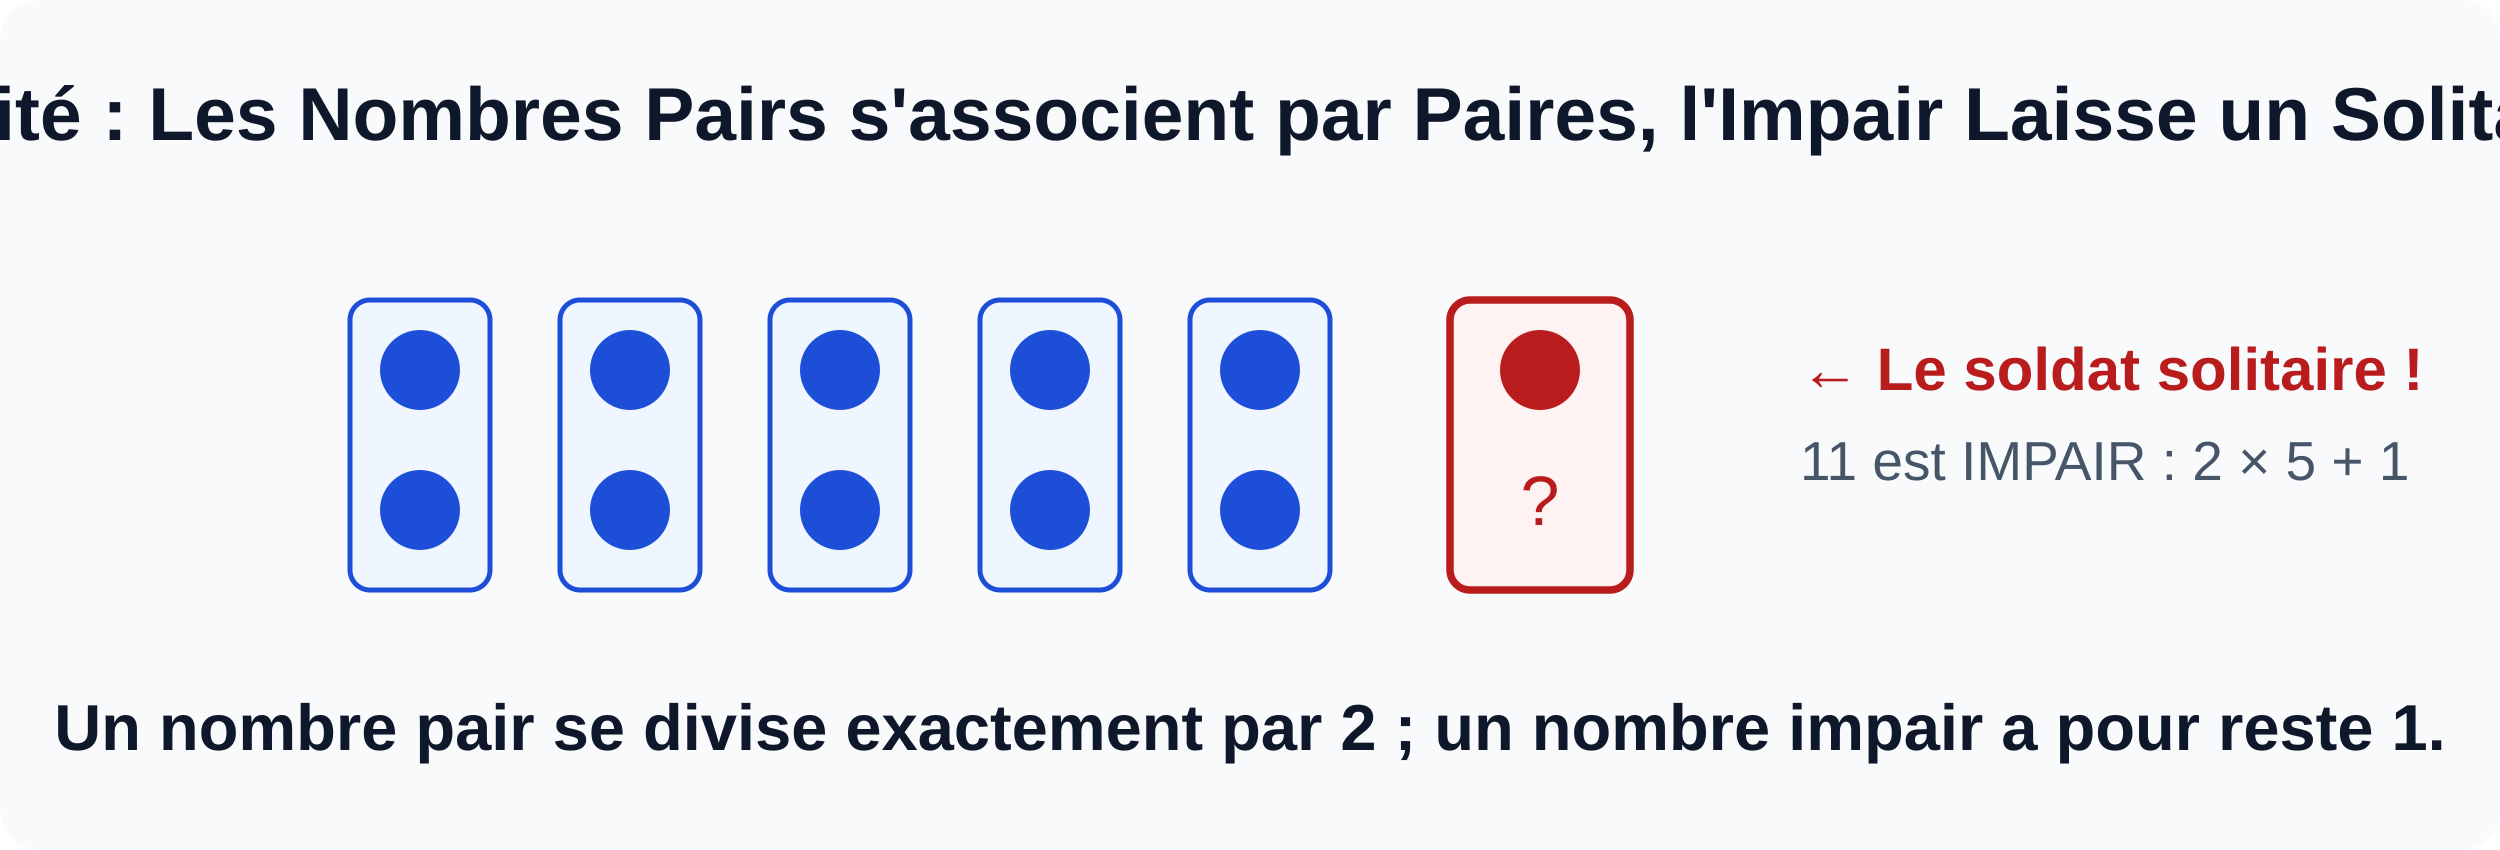
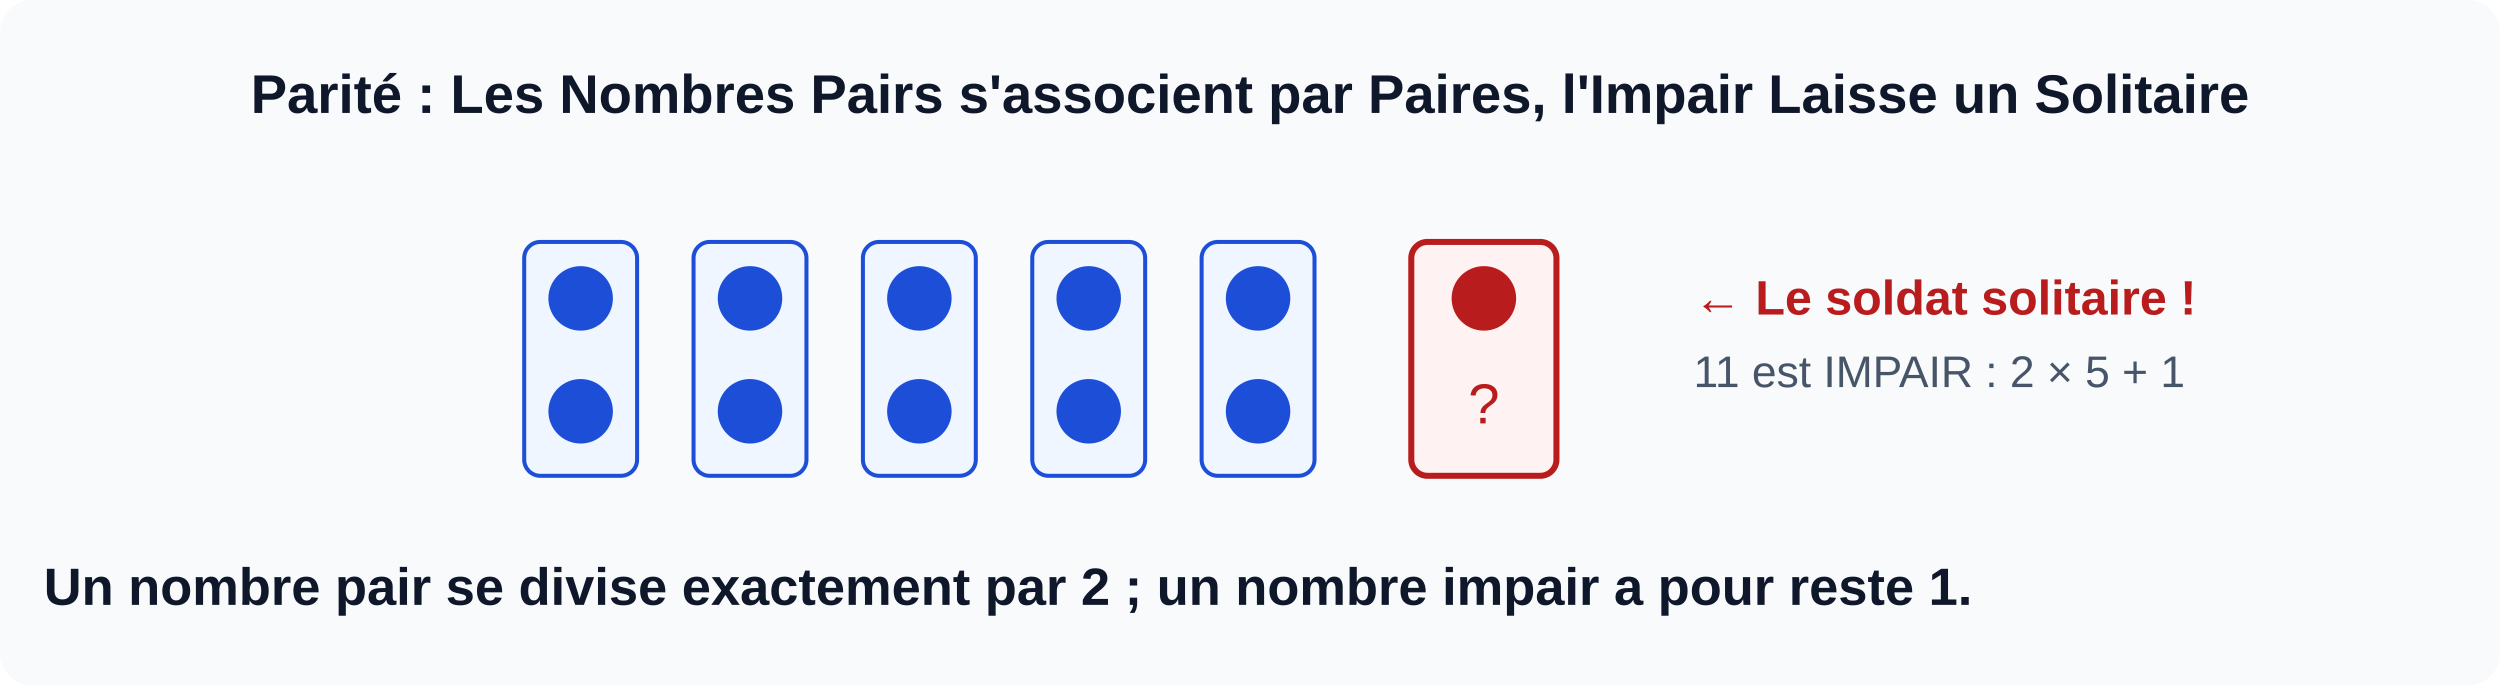
- <svg xmlns="http://www.w3.org/2000/svg" viewBox="0 0 500 170" width="100%" height="100%">
-   <rect width="500" height="170" fill="#f8fafc" rx="8" />
-   <text x="250" y="28" text-anchor="middle" font-family="Liberation Sans" font-size="15" font-weight="bold" fill="#0f172a">Parité : Les Nombres Pairs s'associent par Paires, l'Impair Laisse un Solitaire</text>
-   <g transform="translate(70, 50)">
+ <svg xmlns="http://www.w3.org/2000/svg" viewBox="0 0 620 170" width="100%" height="100%">
+   <rect width="620" height="170" fill="#f8fafc" rx="8" />
+   <text x="310" y="28" text-anchor="middle" font-family="Liberation Sans" font-size="13.5" font-weight="bold" fill="#0f172a">Parité : Les Nombres Pairs s'associent par Paires, l'Impair Laisse un Solitaire</text>
+   <g transform="translate(130, 50)">
    <rect x="0" y="10" width="28" height="58" fill="#eff6ff" stroke="#1d4ed8" stroke-width="1" rx="4" />
    <circle cx="14" cy="24" r="8" fill="#1d4ed8" />
    <circle cx="14" cy="52" r="8" fill="#1d4ed8" />
    <rect x="42" y="10" width="28" height="58" fill="#eff6ff" stroke="#1d4ed8" stroke-width="1" rx="4" />
    <circle cx="56" cy="24" r="8" fill="#1d4ed8" />
    <circle cx="56" cy="52" r="8" fill="#1d4ed8" />
    <rect x="84" y="10" width="28" height="58" fill="#eff6ff" stroke="#1d4ed8" stroke-width="1" rx="4" />
    <circle cx="98" cy="24" r="8" fill="#1d4ed8" />
    <circle cx="98" cy="52" r="8" fill="#1d4ed8" />
    <rect x="126" y="10" width="28" height="58" fill="#eff6ff" stroke="#1d4ed8" stroke-width="1" rx="4" />
    <circle cx="140" cy="24" r="8" fill="#1d4ed8" />
    <circle cx="140" cy="52" r="8" fill="#1d4ed8" />
    <rect x="168" y="10" width="28" height="58" fill="#eff6ff" stroke="#1d4ed8" stroke-width="1" rx="4" />
    <circle cx="182" cy="24" r="8" fill="#1d4ed8" />
    <circle cx="182" cy="52" r="8" fill="#1d4ed8" />
    <rect x="220" y="10" width="36" height="58" fill="#fef2f2" stroke="#b91c1c" stroke-width="1.5" rx="4" />
    <circle cx="238" cy="24" r="8" fill="#b91c1c" />
    <text x="238" y="55" text-anchor="middle" font-family="Liberation Sans" font-size="14" fill="#b91c1c">?</text>
    <text x="290" y="28" font-family="Liberation Sans" font-size="12" font-weight="bold" fill="#b91c1c">← Le soldat solitaire !</text>
    <text x="290" y="46" font-family="Liberation Sans" font-size="11" fill="#475569">11 est IMPAIR : 2 × 5 + 1</text>
  </g>
  <text x="250" y="150" text-anchor="middle" font-family="Liberation Sans" font-size="13" font-weight="bold" fill="#0f172a">Un nombre pair se divise exactement par 2 ; un nombre impair a pour reste 1.</text>
</svg>
